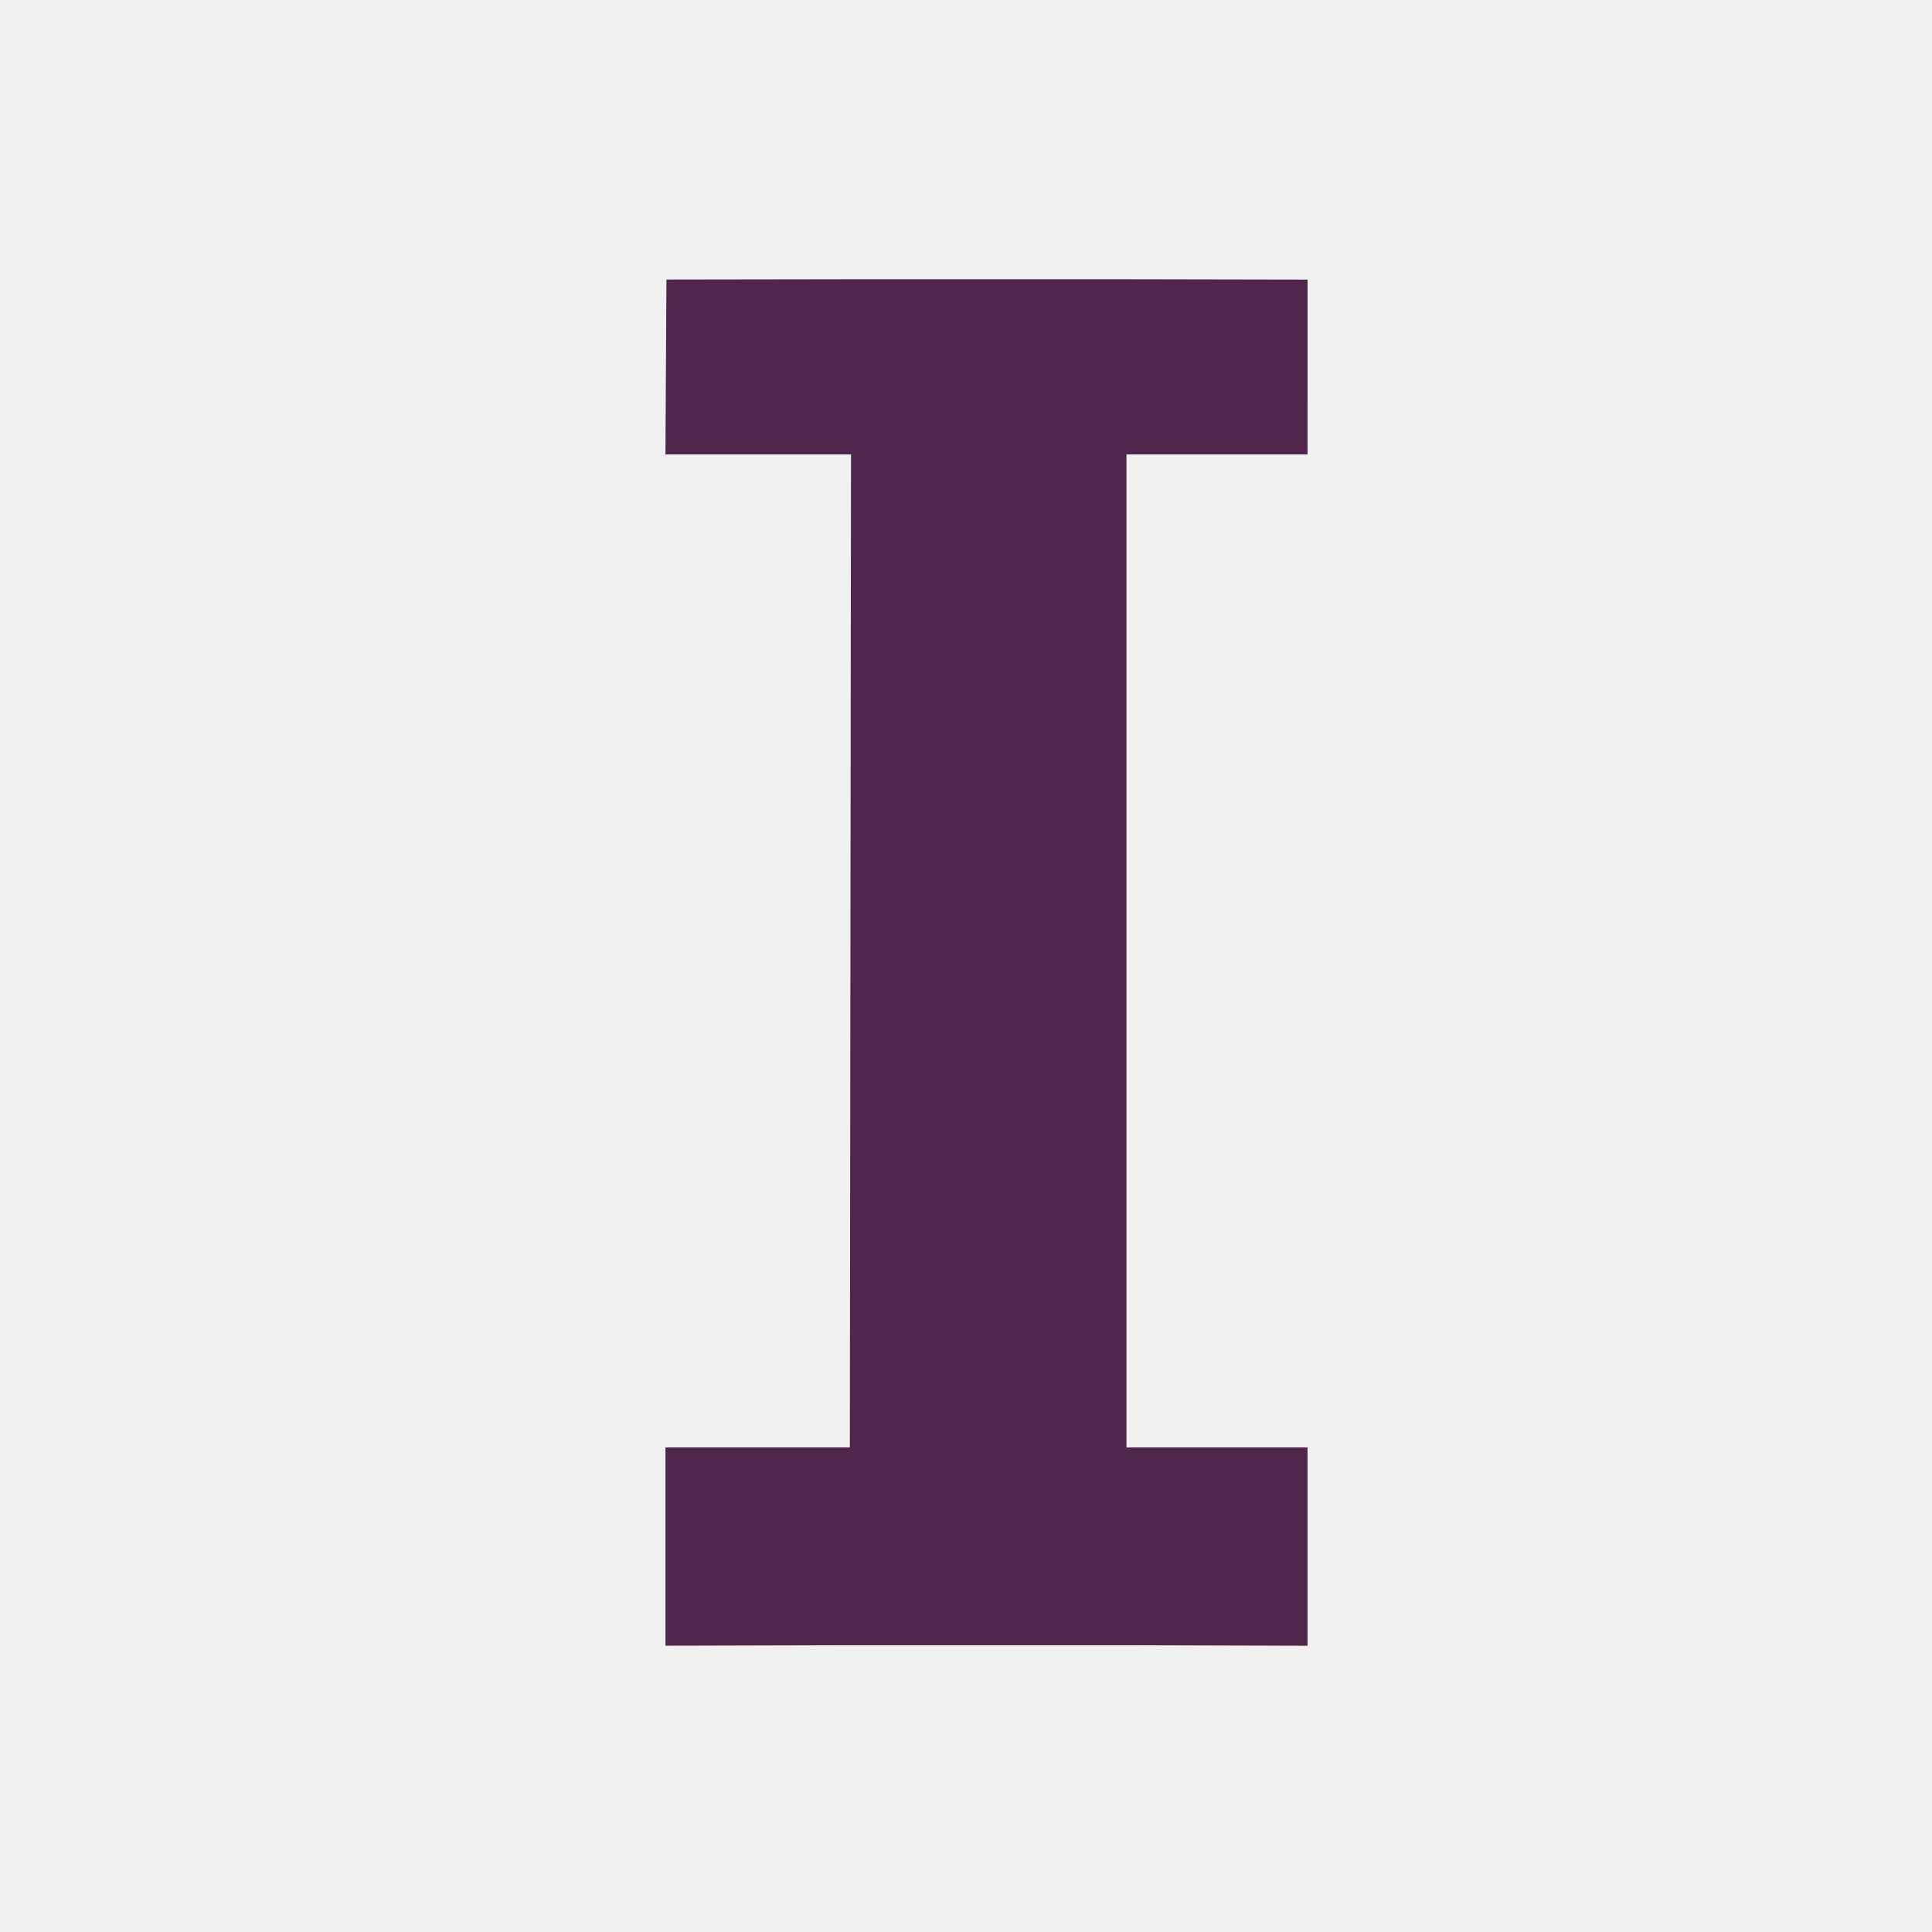
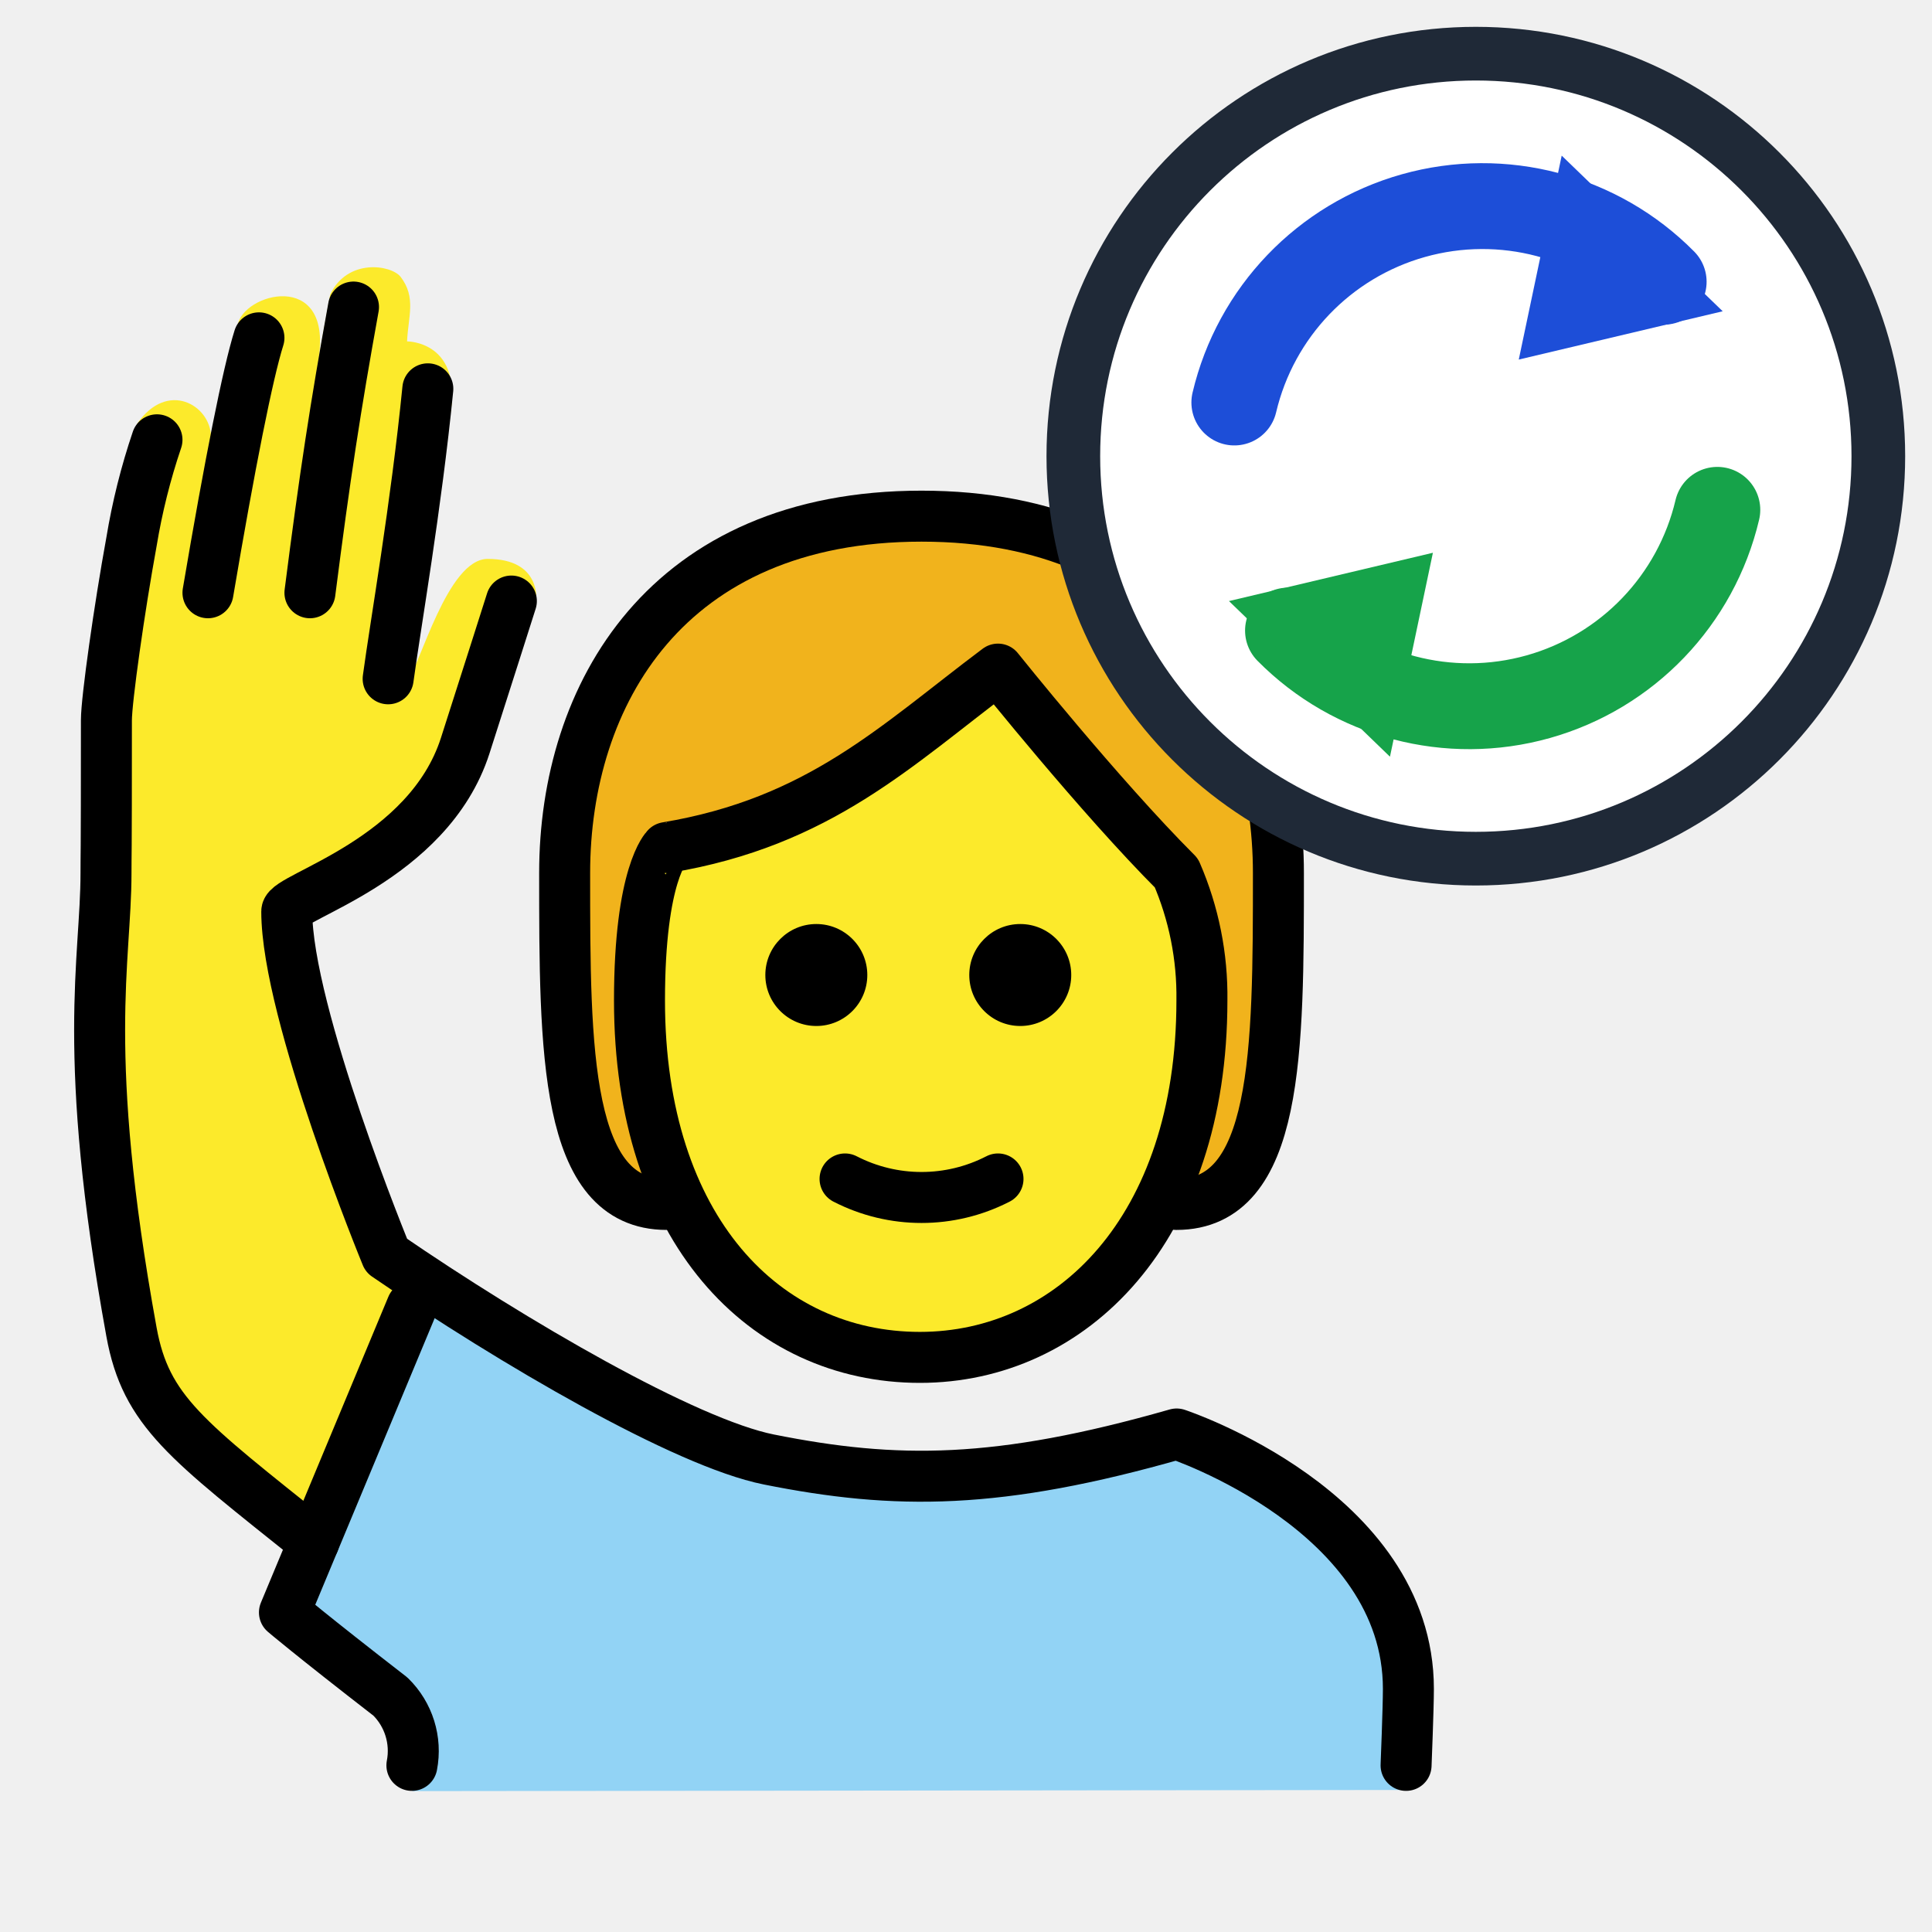
- <svg xmlns="http://www.w3.org/2000/svg" width="850.36" height="850.36" viewBox="0 0 850.36 850.36" overflow="visible">
-   <path d="M374.567 724.135l-81.677.215v-87.292h81.164l.513-437.064H292.89l.439-76.96 81.237-.122h121.246l79.704.151-.01 76.931h-79.694v437.064h79.694v87.312l-79.694-.234H374.567z" fill="#50264c" />
-   <path fill="none" d="M0 0h850.36v850.36H0z" />
+ <svg xmlns="http://www.w3.org/2000/svg" viewBox="0 0 72 72">
+   <g transform="translate(-6 5) scale(0.95)">
+     <g data-part="color">
+       <path fill="#92d3f5" d="M22.494,65l-.219-2.813A23.426,23.426,0,0,1,17.94,58.669L21.917,48.6c1.023-2.591,1.635-3.561,3.023-2.591,3.007,2.099,6.346,2.922,7.625,3.85,4.328,3.693,12.34,4.625,19.34,1.46,3,0,9.569,3.821,9.569,9.09v4.546Z" />
+     </g>
+     <g data-part="skin">
+       <path fill="#fcea2b" d="M31.402,33.985c0,9,4.936,14,11,14,5.936,0,11.063-5,11.063-14a12.137,12.137,0,0,0-1-5c-3-3-7-8-7-8-4,3-7,6-13,7C32.466,27.985,31.402,28.985,31.402,33.985Z" />
+       <path fill="#fcea2b" d="m18.63 55.99c-2.624-3.249-5.712-4.458-6.212-6.458-0.543-2.169-3.193-15.63-2.192-19.88 0.4-2.535 0.484-5.111 0.25-7.666-0.06-0.998 0.844-4.688 0.844-6.688-0.049-1.323 0.077-2.647 0.375-3.938 1.188-1.725 2.872-0.732 2.898 0.498l1.039-4.342c0.188-1.281 3.698-2.219 3.188 1.25l0.45-2.481c0.681-1.425 2.381-1.16 2.758-0.692 0.622 0.809 0.303 1.542 0.256 2.536 0 0 2.254-0.019 1.671 3.002-0.19 0.982-1.633 10.23-1.633 10.23 0.458-0.458 1.541-4.699 3.124-4.699 2.119 0 1.904 1.65 1.904 1.65s-0.603 1.433-1.281 2.673c-1.012 1.851-2.281 5.5-3.281 6.5-1.673 1.114-3.417 2.116-5.222 3l2.91 12.25s0.167 0.538 2.496 2.256" />
+     </g>
+     <g data-part="hair">
+       <path fill="#f1b31c" d="M52.583,29.077c-2.661-.856-7.367-7.937-7.367-7.937-2.662,3.232-12.737,6.986-12.737,6.986-2.994,2.994-.045,13.859-.045,13.859-4,0-4-6-4-13s4-14,14-14,14,7,14,14,0,13-4,13C53.759,39.732,52.583,29.077,52.583,29.077Z" />
+     </g>
+     <g data-part="line">
+       <path fill="none" stroke="#000" stroke-linecap="round" stroke-linejoin="round" stroke-width="2" d="M32.466,41.985c-4,0-4-6-4-13s4-14,14-14,14,7,14,14,0,13-4,13" />
+       <path d="M48.339,32.985a2,2,0,1,1-2-2,2,2,0,0,1,2,2" />
+       <path d="M40.339,32.985a2,2,0,1,1-2-2,2,2,0,0,1,2,2" />
+       <path fill="none" stroke="#000" stroke-linejoin="round" stroke-width="2" d="M31.402,33.985c0,9,4.936,14,11,14,5.936,0,11.063-5,11.063-14a12.137,12.137,0,0,0-1-5c-3-3-7-8-7-8-4,3-7,6-13,7C32.466,27.985,31.402,28.985,31.402,33.985Z" />
+       <path fill="none" stroke="#000" stroke-linecap="round" stroke-linejoin="round" stroke-width="2" d="M39.466,40.985a6.553,6.553,0,0,0,6,0" />
+       <path fill="none" stroke="#000" stroke-linecap="round" stroke-linejoin="round" stroke-width="2" d="M22.474,63.99a2.982,2.982,0,0,0-.842-2.698C18.474,58.846,17.474,57.99,17.474,57.99l5-12" />
+       <path fill="none" stroke="#000" stroke-linecap="round" stroke-linejoin="round" stroke-width="2" d="M20.183,6.782c-.709,3.925-1.125,6.632-1.709,11.208" />
+       <path fill="none" stroke="#000" stroke-linecap="round" stroke-linejoin="round" stroke-width="2" d="M21.542,21.365C21.835,19.203,22.64,14.615,23.099,9.99" />
+       <path fill="none" stroke="#000" stroke-linecap="round" stroke-linejoin="round" stroke-width="2" d="M61.474,63.99s.091-2.25.091-3c0-7-9.091-10-9.091-10-7,2-11,2-16,1-3.275-.655-10.027-4.59-15-8,0,0-3.909-9.5-3.909-13.501,0-.583,5.552-1.994,7-6.5.781-2.431,1.811-5.674,1.811-5.674" />
+       <path fill="none" stroke="#000" stroke-linecap="round" stroke-linejoin="round" stroke-width="2" d="M14.474,17.99c.86-5.076,1.565-8.621,2-10" />
+       <path fill="none" stroke="#000" stroke-linecap="round" stroke-linejoin="round" stroke-width="2" d="M18.628,55.221c-5-4-6.588-5.12-7.154-8.231-2-11-1-14.581-1-18,0-1,.016,0,.016-6,.001-.812.508-4.393.984-7a25.278,25.278,0,0,1,1-4" />
+     </g>
+   </g>
+   <g transform="translate(55 17)">
+     <circle r="15" fill="#ffffff" stroke="#1f2937" stroke-width="2" />
+     <path d="M -9 -2 A 9.5 9.5 0 0 1 7 -6.5" fill="none" stroke="#1d4ed8" stroke-width="3.2" stroke-linecap="round" />
+     <path d="M 3.2 -11.2 L 9.2 -5.4 L 1.6 -3.6 Z" fill="#1d4ed8" />
+     <path d="M 9 2 A 9.5 9.5 0 0 1 -7 6.5" fill="none" stroke="#16a34a" stroke-width="3.2" stroke-linecap="round" />
+     <path d="M -3.2 11.2 L -9.2 5.4 L -1.6 3.6 Z" fill="#16a34a" />
+   </g>
</svg>
